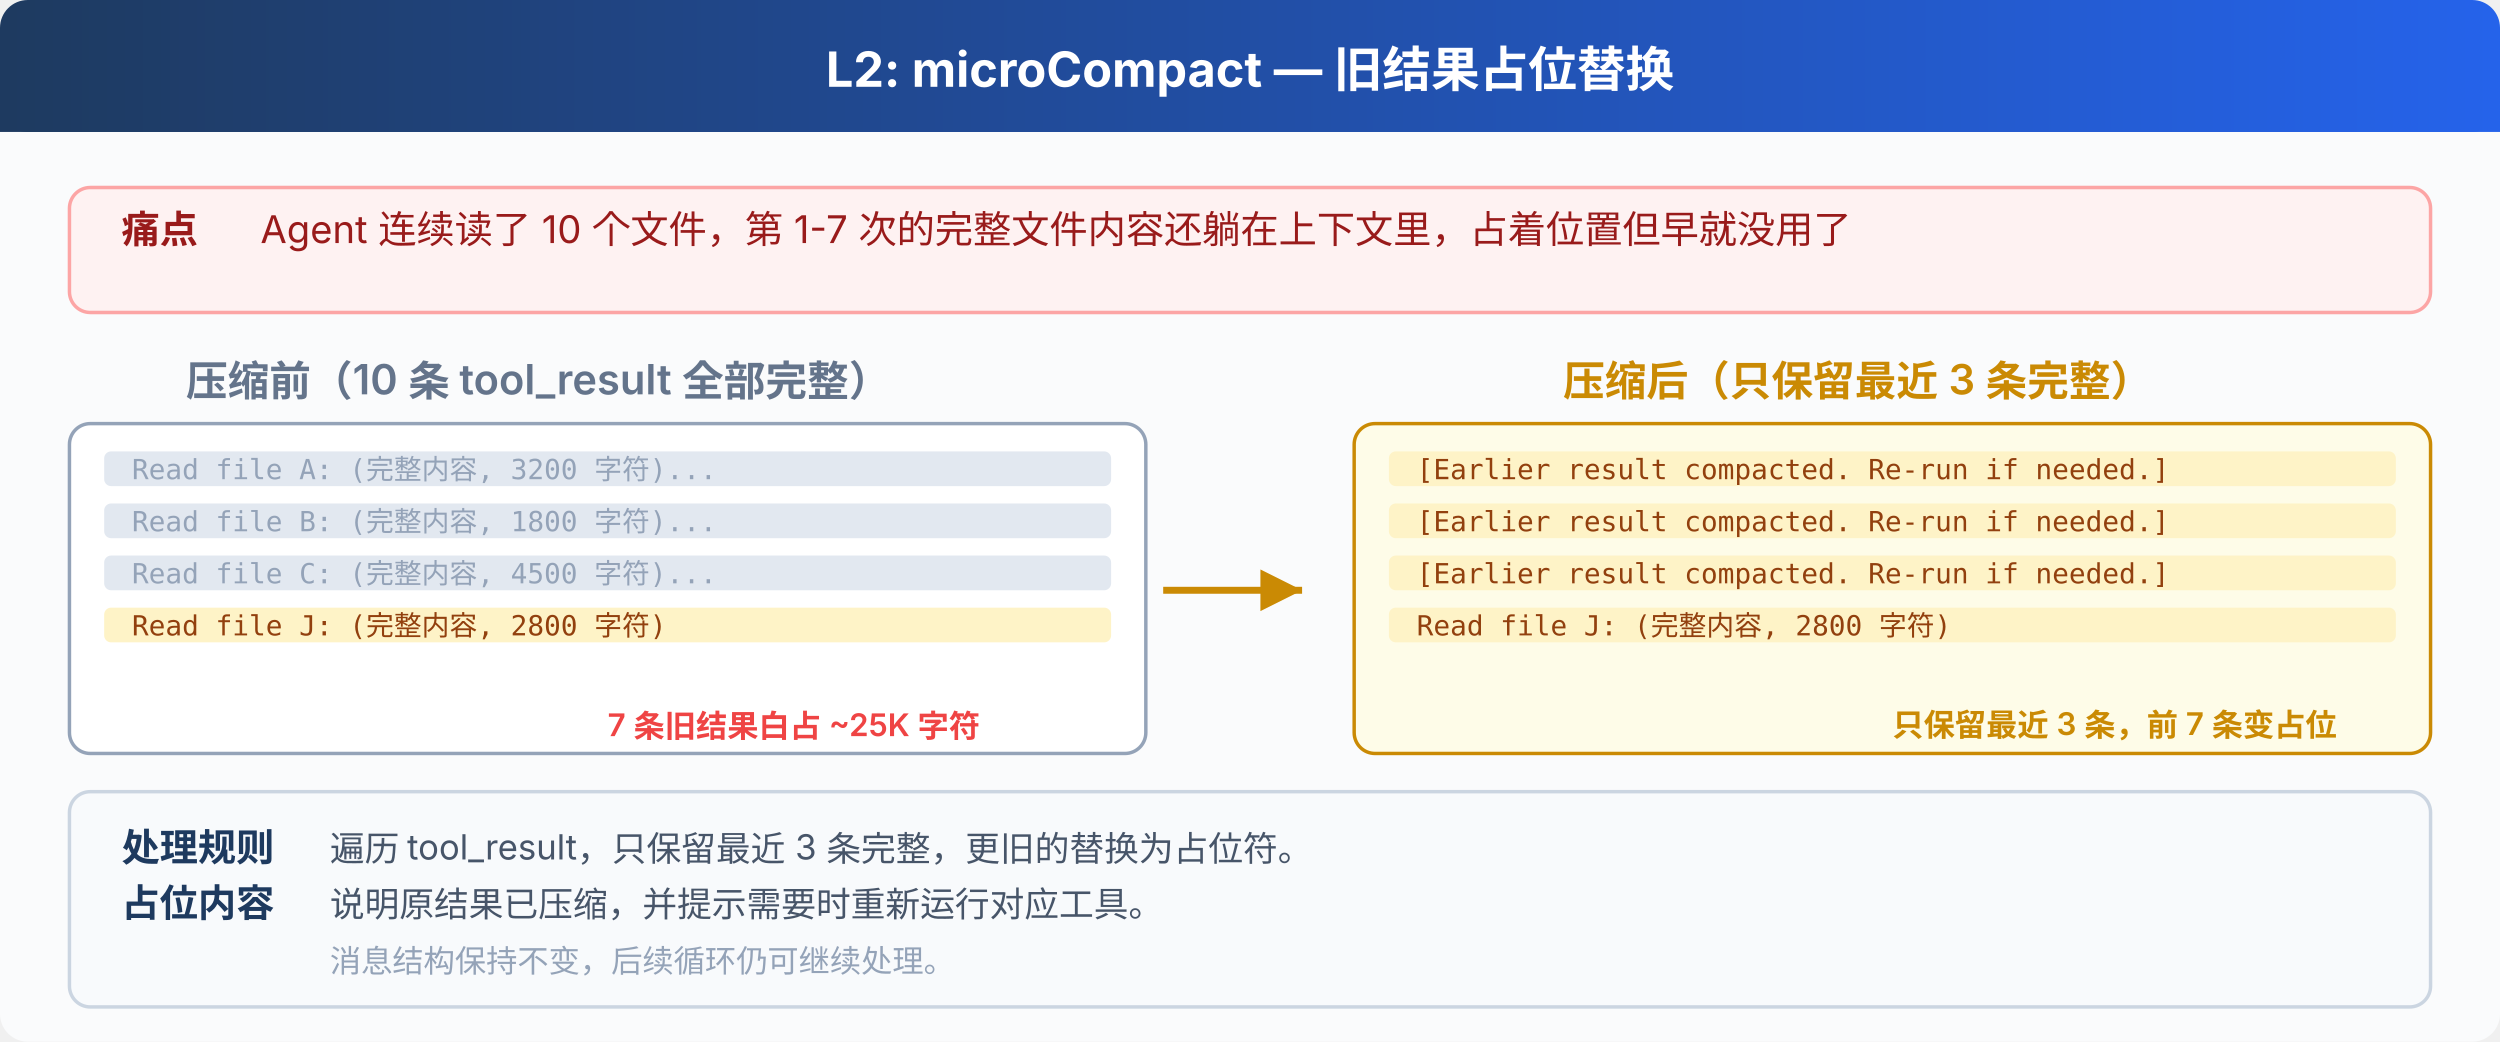
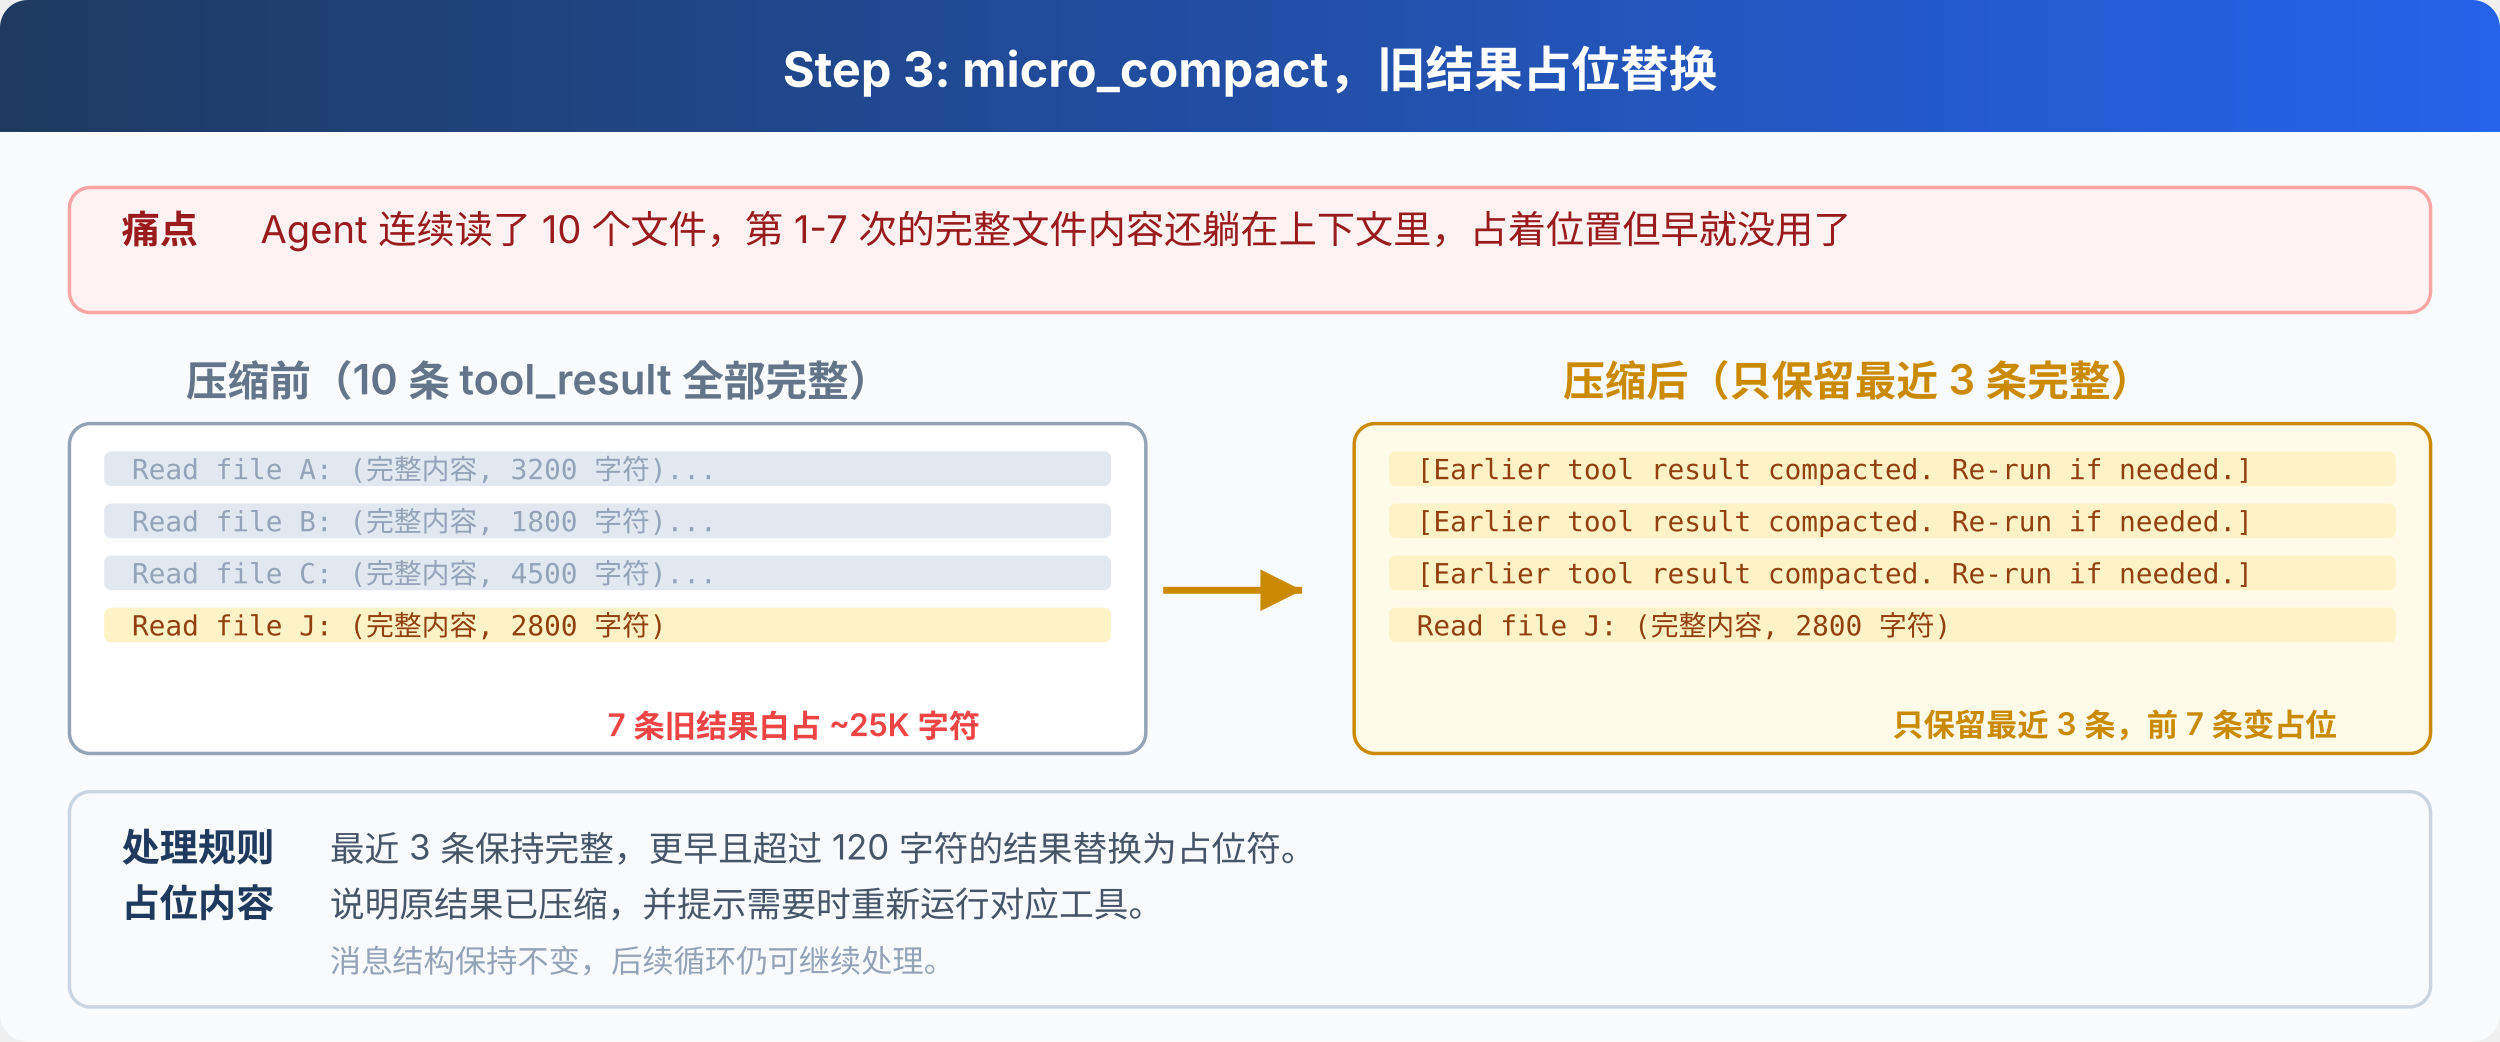
<svg xmlns="http://www.w3.org/2000/svg" viewBox="0 0 720 300" font-family="system-ui, -apple-system, sans-serif">
  <defs>
    <linearGradient id="header" x1="0" y1="0" x2="1" y2="0">
      <stop offset="0%" stop-color="#1e3a5f" />
      <stop offset="100%" stop-color="#2563eb" />
    </linearGradient>
    <marker id="arrow" viewBox="0 0 10 10" refX="10" refY="5" markerWidth="6" markerHeight="6" orient="auto-start-reverse">
      <path d="M 0 0 L 10 5 L 0 10 z" fill="#ca8a04" />
    </marker>
  </defs>
  <rect width="720" height="300" fill="#fafbfc" rx="8" />
  <rect x="0" y="0" width="720" height="38" fill="url(#header)" rx="8" />
  <rect x="0" y="30" width="720" height="8" fill="url(#header)" />
-   <text x="360" y="25" fill="#fff" font-size="14" font-weight="700" text-anchor="middle">L2: microCompact — 旧结果占位替换</text>
+   <text x="360" y="25" fill="#fff" font-size="14" font-weight="700" text-anchor="middle">Step 3: micro_compact，旧结果占位替换</text>
  <rect x="20" y="54" width="680" height="36" rx="6" fill="#fef2f2" stroke="#fca5a5" stroke-width="1" />
  <text x="35" y="70" fill="#991b1b" font-size="11" font-weight="600">痛点</text>
  <text x="75" y="70" fill="#991b1b" font-size="11">Agent 连续读了 10 个文件，第 1-7 次的完整文件内容还躺在上下文里，占着位置但早就没用了</text>
  <text x="155" y="114" fill="#64748b" font-size="12" font-weight="600" text-anchor="middle">压缩前（10 条 tool_result 全部完整）</text>
  <rect x="20" y="122" width="310" height="95" rx="6" fill="#fff" stroke="#94a3b8" stroke-width="1" />
  <rect x="30" y="130" width="290" height="10" rx="2" fill="#e2e8f0" />
  <text x="38" y="138" fill="#94a3b8" font-size="8" font-family="monospace">Read file A: (完整内容, 3200 字符)...</text>
  <rect x="30" y="145" width="290" height="10" rx="2" fill="#e2e8f0" />
  <text x="38" y="153" fill="#94a3b8" font-size="8" font-family="monospace">Read file B: (完整内容, 1800 字符)...</text>
  <rect x="30" y="160" width="290" height="10" rx="2" fill="#e2e8f0" />
  <text x="38" y="168" fill="#94a3b8" font-size="8" font-family="monospace">Read file C: (完整内容, 4500 字符)...</text>
  <rect x="30" y="175" width="290" height="10" rx="2" fill="#fef3c7" />
  <text x="38" y="183" fill="#92400e" font-size="8" font-family="monospace">Read file J: (完整内容, 2800 字符)</text>
  <text x="175" y="212" fill="#ef4444" font-size="9" font-weight="600">7 条旧结果白占 ~25K 字符</text>
  <line x1="335" y1="170" x2="375" y2="170" stroke="#ca8a04" stroke-width="2" marker-end="url(#arrow)" />
  <text x="535" y="114" fill="#ca8a04" font-size="12" font-weight="600" text-anchor="middle">压缩后（只保留最近 3 条完整）</text>
  <rect x="390" y="122" width="310" height="95" rx="6" fill="#fefce8" stroke="#ca8a04" stroke-width="1" />
  <rect x="400" y="130" width="290" height="10" rx="2" fill="#fef3c7" />
-   <text x="408" y="138" fill="#92400e" font-size="8" font-family="monospace">[Earlier result compacted. Re-run if needed.]</text>
+   <text x="408" y="138" fill="#92400e" font-size="8" font-family="monospace">[Earlier tool result compacted. Re-run if needed.]</text>
  <rect x="400" y="145" width="290" height="10" rx="2" fill="#fef3c7" />
-   <text x="408" y="153" fill="#92400e" font-size="8" font-family="monospace">[Earlier result compacted. Re-run if needed.]</text>
+   <text x="408" y="153" fill="#92400e" font-size="8" font-family="monospace">[Earlier tool result compacted. Re-run if needed.]</text>
  <rect x="400" y="160" width="290" height="10" rx="2" fill="#fef3c7" />
-   <text x="408" y="168" fill="#92400e" font-size="8" font-family="monospace">[Earlier result compacted. Re-run if needed.]</text>
+   <text x="408" y="168" fill="#92400e" font-size="8" font-family="monospace">[Earlier tool result compacted. Re-run if needed.]</text>
  <rect x="400" y="175" width="290" height="10" rx="2" fill="#fef3c7" />
  <text x="408" y="183" fill="#92400e" font-size="8" font-family="monospace">Read file J: (完整内容, 2800 字符)</text>
  <text x="545" y="212" fill="#ca8a04" font-size="9" font-weight="600">只保留最近 3 条，前 7 条变占位</text>
  <rect x="20" y="228" width="680" height="62" rx="6" fill="#f8fafc" stroke="#cbd5e1" stroke-width="1" />
  <text x="35" y="248" fill="#1e3a5f" font-size="11" font-weight="600">处理规则</text>
-   <text x="95" y="248" fill="#475569" font-size="10">遍历 tool_result，只保留最近 3 条完整，更旧的替换为占位符。</text>
+   <text x="95" y="248" fill="#475569" font-size="10">最近 3 条保持完整，更早且超过 120 字符的结果替换为占位符。</text>
  <text x="35" y="264" fill="#1e3a5f" font-size="11" font-weight="600">占位内容</text>
  <text x="95" y="264" fill="#475569" font-size="10">说明原结果已压缩，并提示需要时重新运行对应工具。</text>
  <text x="95" y="280" fill="#94a3b8" font-size="9">消息结构保持不变，后续循环仍可继续处理。</text>
</svg>
